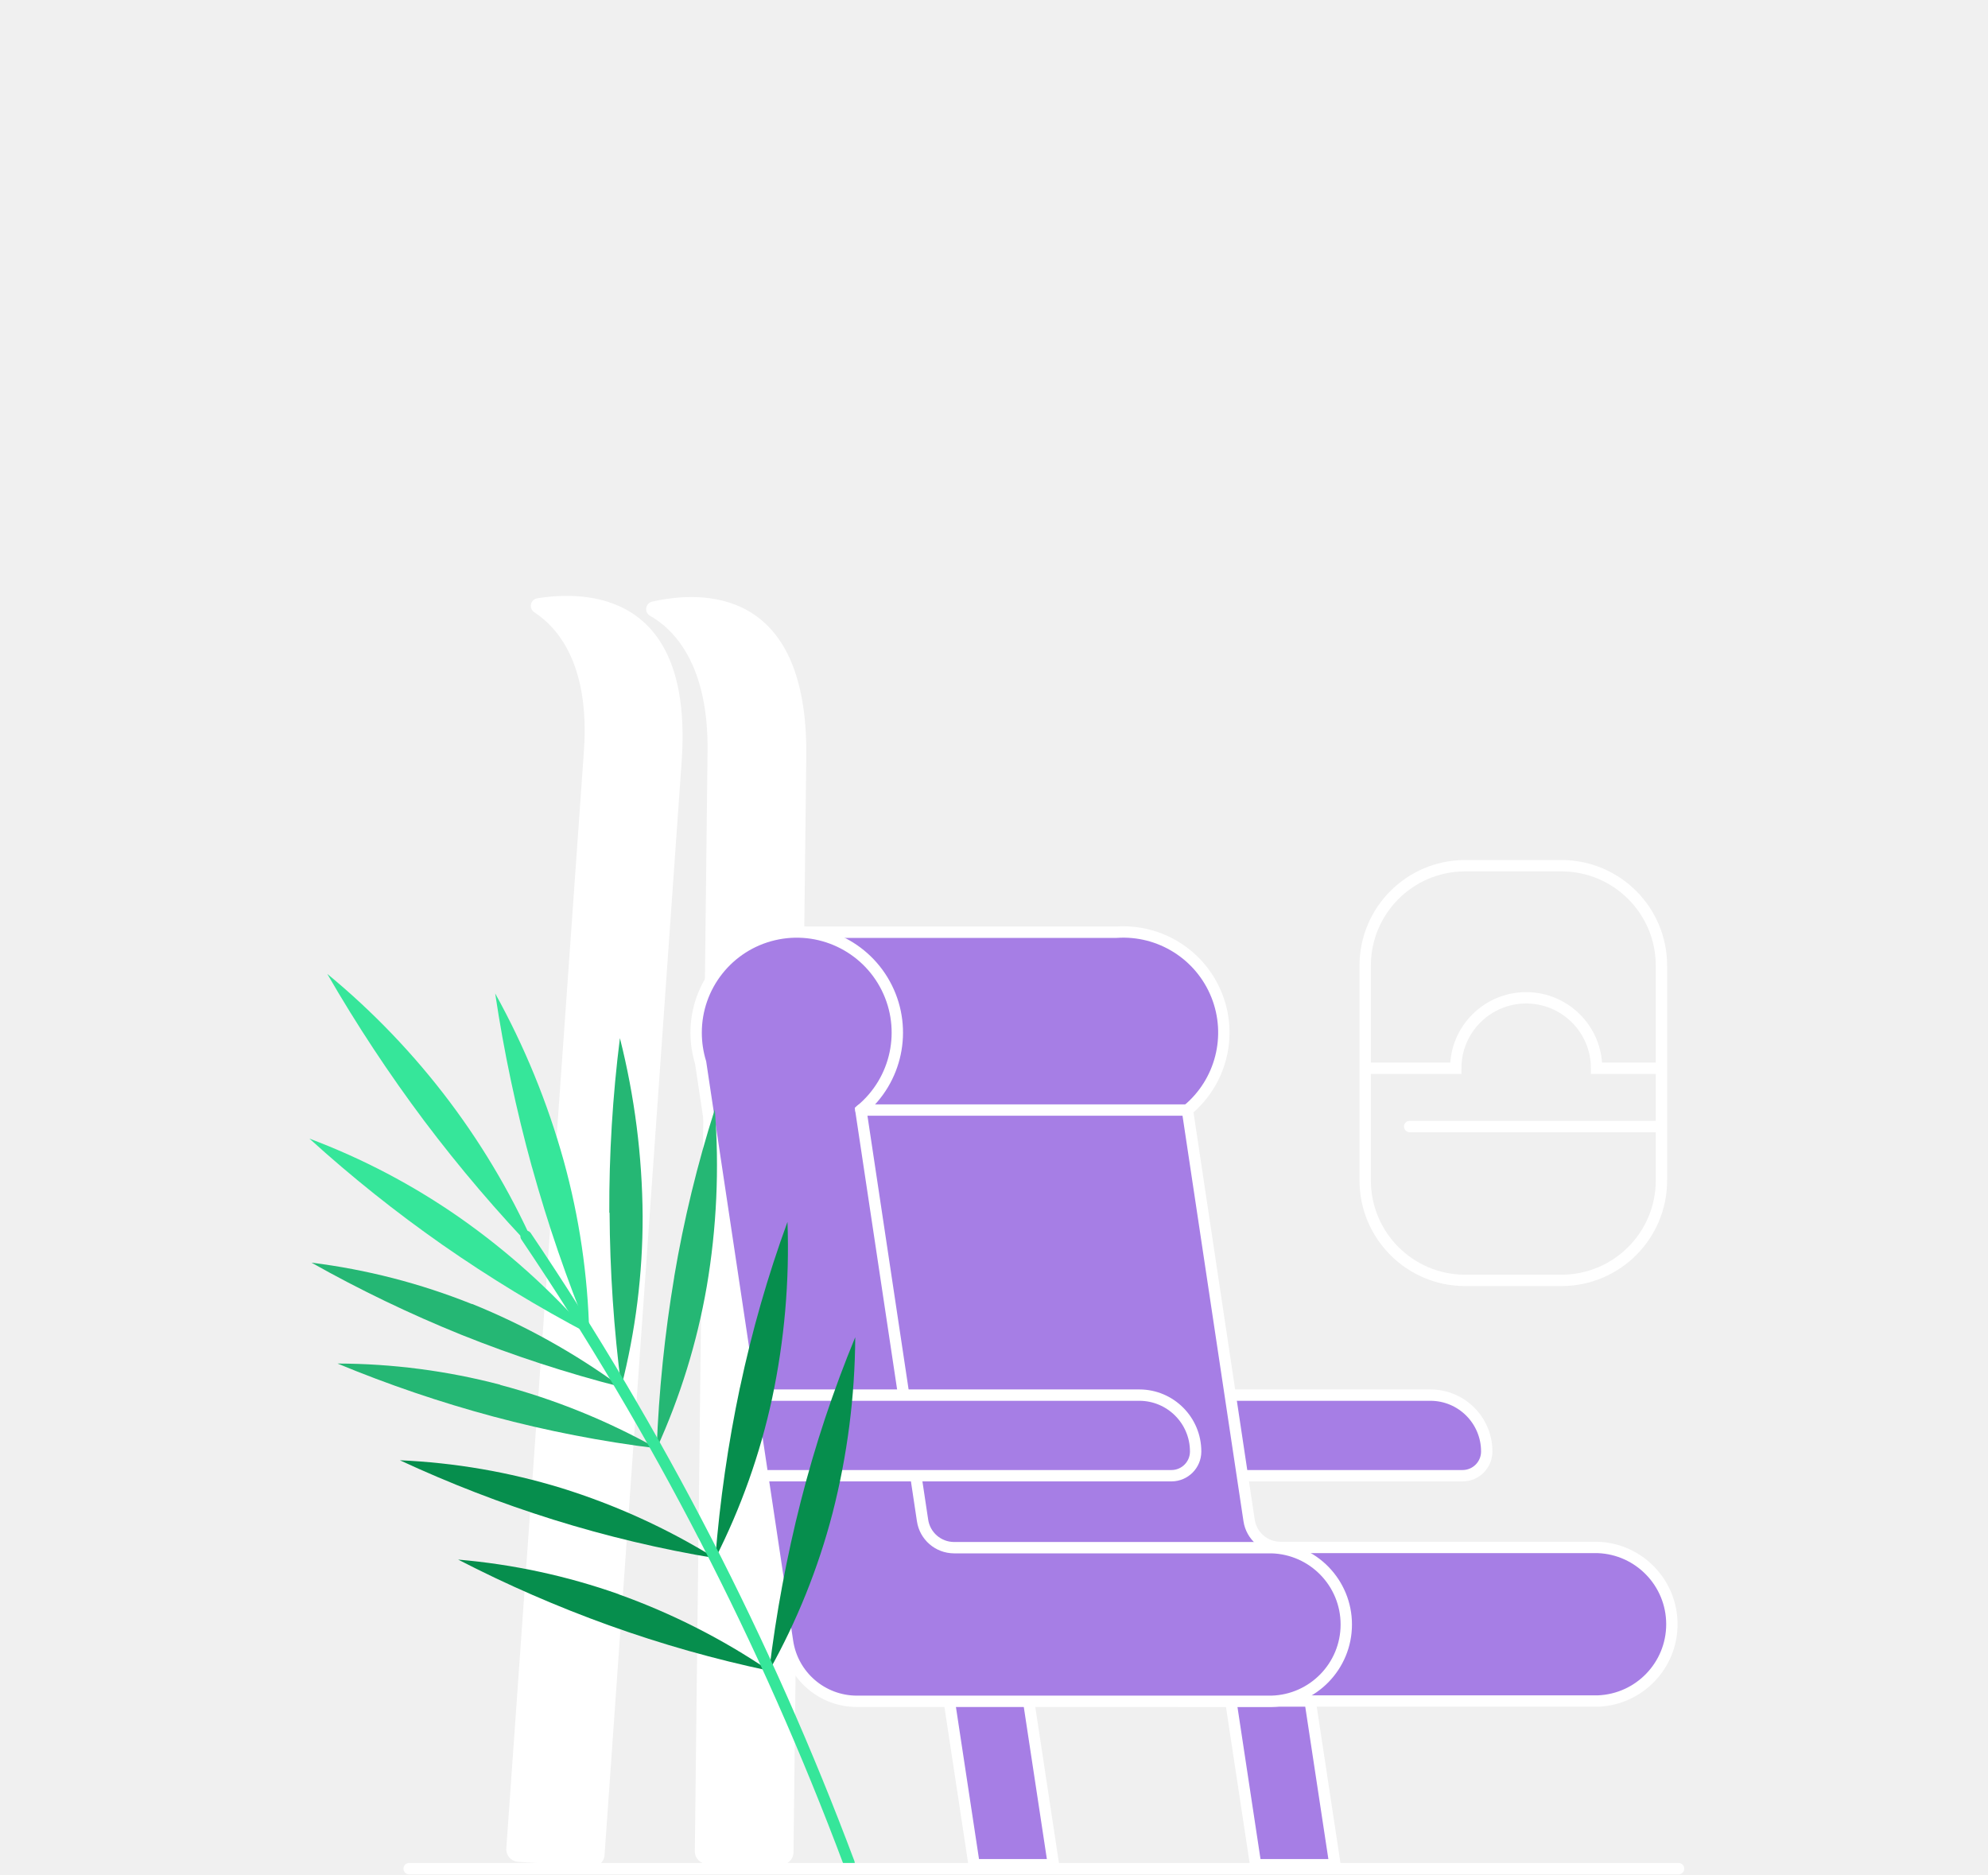
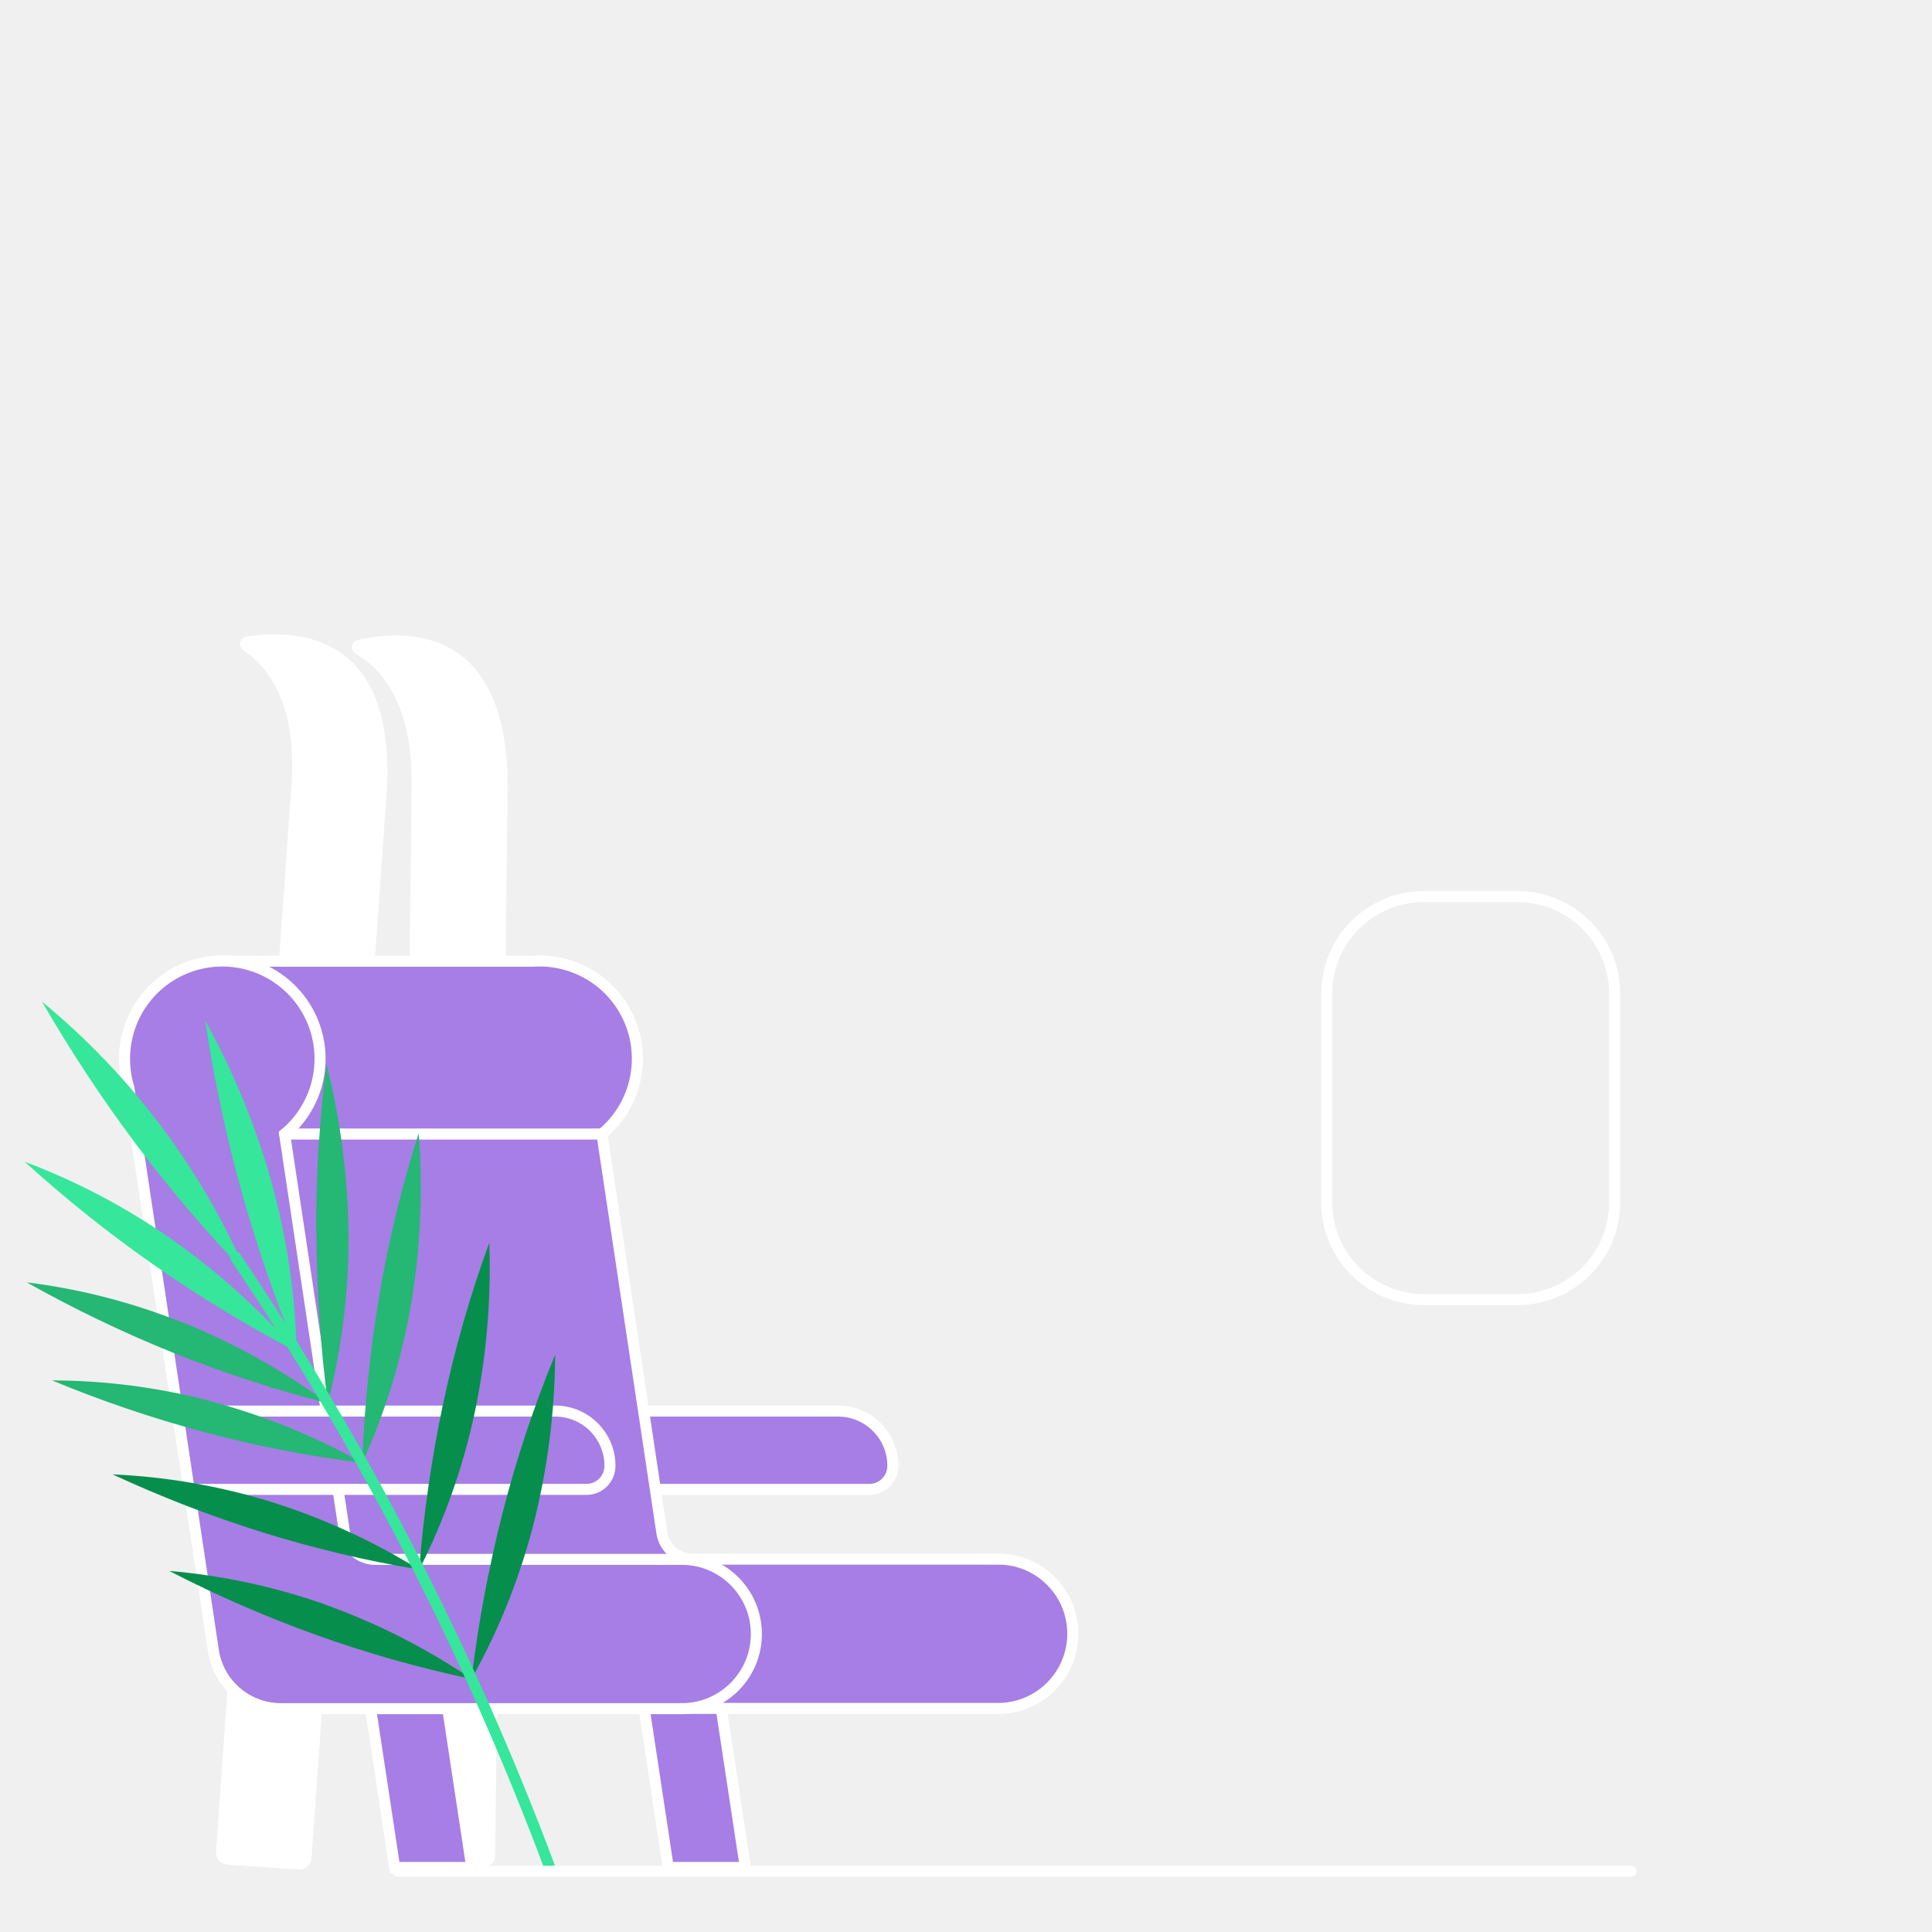
- <svg xmlns="http://www.w3.org/2000/svg" viewBox="0 0 350 330">
+ <svg xmlns="http://www.w3.org/2000/svg" viewBox="0 0 350 330" width="500" height="500">
  <defs>
    <clipPath id="window">
      <path d="M275,225.43H257.87a17.6,17.6,0,0,1-17.52-17.58V170a17.6,17.6,0,0,1,17.52-17.58H275A17.6,17.6,0,0,1,292.51,170v37.83A17.61,17.61,0,0,1,275,225.43Z" />
    </clipPath>
  </defs>
-   <g>
+   <g transform="translate(-50 0)">
+     <set attributeName="opacity" to="0" />
+     <animateTransform attributeName="transform" type="translate" values="-100 0; 0 0" dur="0.4s" begin="3.3s" calcMode="spline" keySplines="0.29 0.56 0.27 0.96" fill="freeze" />
+     <animate attributeType="CSS" attributeName="opacity" values="0; 1" dur="0.4s" begin="3.3s" fill="freeze" />
    <path d="M91.14,327.79a2.2,2.2,0,0,1-2-2.36l13.66-193.17c1.1-15.49-4.8-21.92-8.75-24.47a1.35,1.35,0,0,1,.53-2.45C103,104,122.18,104,120,134.19L106.43,326.67a2.2,2.2,0,0,1-2.35,2Z" fill="#fff" />
    <path d="M124.5,328.17a2.2,2.2,0,0,1-2.17-2.23l2.24-193.63c0.19-15.53-6.07-21.61-10.16-23.91a1.35,1.35,0,0,1,.39-2.47c8.36-1.9,27.49-3,27.15,27.28l-2.25,192.93a2.2,2.2,0,0,1-2.22,2.18Z" fill="#fff" />
  </g>
  <g>
+     <set attributeName="opacity" to="0" />
+     <animate attributeType="CSS" attributeName="opacity" values="0; 1" dur="0.2s" begin="2.8s" fill="freeze" />
    <path d="M275,225.43H257.87a17.6,17.6,0,0,1-17.52-17.58V170a17.6,17.6,0,0,1,17.52-17.58H275A17.6,17.6,0,0,1,292.51,170v37.83A17.61,17.61,0,0,1,275,225.43Z" fill="none" stroke="#fff" stroke-width="2" />
  </g>
  <g clip-path="url(#window)">
-     <g transform="translate(220 160)">
-       <line x1="28.18" y1="38.34" x2="91.09" y2="38.34" fill="none" stroke="#fff" stroke-linecap="round" stroke-miterlimit="10" stroke-width="2" />
-       <path d="M41.77,97.54H77.06a12.4,12.4,0,1,1,24.8,0h17.93" transform="translate(-40.77 -69.46)" fill="none" stroke="#fff" stroke-linecap="round" stroke-miterlimit="10" stroke-width="2" />
-       <line x1="218.19" y1="23.72" x2="257.97" y2="23.72" fill="none" stroke="#fff" stroke-linecap="round" stroke-miterlimit="10" stroke-width="2" />
-       <path d="M278.75,82.91H251.39a12.4,12.4,0,1,0-24.8,0H208.65" transform="translate(-40.77 -69.46)" fill="none" stroke="#fff" stroke-linecap="round" stroke-miterlimit="10" stroke-width="2" />
-       <line x1="246.24" y1="13.45" x2="268.43" y2="13.45" fill="none" stroke="#fff" stroke-linecap="round" stroke-miterlimit="10" stroke-width="2" />
+     <g transform="scale(0.5) translate(285 180)">
+       <path d="M352.5,198.04h35.29a12.4,12.4,0,1,1,24.8,0h17.93" fill="none" stroke="#fff" stroke-linecap="round" stroke-miterlimit="10" stroke-width="2">
+         <animate id="leftCloudAnm" attributeName="d" from="M352.5,188.04h35.29a12.4,12.4,0,1,1,24.8,0h17.93" to="M18.29,188.04h35.29a12.4,12.4,0,1,1,24.8,0h17.93" dur="3s" begin="1s" repeatCount="indefinite" />
+       </path>
+       <line x1="357.09" y1="198.3" x2="420" y2="198.3" fill="none" stroke="#fff" stroke-linecap="round" stroke-miterlimit="10" stroke-width="2">
+         <animate attributeName="x1" from="357.09" to="22.88" dur="3s" begin="1s" repeatCount="indefinite" />
+         <animate attributeName="x2" from="420" to="85.79" dur="3s" begin="1s" repeatCount="indefinite" />
+       </line>
+     </g>
+     <g transform="scale(0.5) translate(285 160)">
+       <g>
+         <path d="M378.75,173.41h-27.36a12.4,12.4,0,1,0-24.8,0h-17.94" fill="none" stroke="#fff" stroke-linecap="round" stroke-miterlimit="10" stroke-width="2">
+           <animate id="rightCloudAnm" attributeName="d" from="M378.75,173.41h-27.36a12.4,12.4,0,1,0-24.8,0h-17.94" to="M44.54,173.41h-27.36a12.4,12.4,0,1,0-24.8,0h-17.94" dur="3s" repeatCount="indefinite" begin="2.7s" />
+         </path>
+         <line x1="387.01" y1="173.41" x2="418.21" y2="173.41" fill="none" stroke="#fff" stroke-linecap="round" stroke-miterlimit="10" stroke-width="2">
+           <animate attributeName="x1" from="387.01" to="52.8" dur="3s" begin="rightCloudAnm.begin" repeatCount="indefinite" />
+           <animate attributeName="x2" from="418.21" to="84" dur="3s" begin="rightCloudAnm.begin" repeatCount="indefinite" />
+         </line>
+       </g>
+       <line x1="358.96" y1="183.69" x2="398.74" y2="183.69" fill="none" stroke="#fff" stroke-linecap="round" stroke-miterlimit="10" stroke-width="2">
+         <animate attributeName="x1" from="358.96" to="40.22" dur="3s" begin="rightCloudAnm.begin" repeatCount="indefinite" />
+         <animate attributeName="x2" from="398.74" to="80" dur="3s" repeatCount="indefinite" begin="rightCloudAnm.begin" />
+       </line>
    </g>
  </g>
-   <g>
+   <g transform="translate(-100 0)">
+     <set attributeName="opacity" to="0" />
+     <animateTransform attributeName="transform" type="translate" values="-100 0; 0 0" dur="0.4s" begin="3.2s" fill="freeze" />
+     <animate attributeType="CSS" attributeName="opacity" values="0; 1" dur="0.4s" begin="3.2s" fill="freeze" />
    <path d="M257.5,259.82H196.76V245.63h55.09a9.92,9.92,0,0,1,9.9,9.93,4.26,4.26,0,0,1-4.25,4.25" fill="#a67ee5" />
    <path d="M257.5,259.82H196.76V245.63h55.09a9.92,9.92,0,0,1,9.9,9.93A4.26,4.26,0,0,1,257.5,259.82Z" fill="none" stroke="#fff" stroke-miterlimit="10" stroke-width="2" />
    <polygon points="185.47 328.31 171.5 328.31 165.19 286.72 179.16 286.72 185.47 328.31" fill="#a67ee5" />
    <polygon points="185.47 328.31 171.5 328.31 165.19 286.72 179.16 286.72 185.47 328.31" fill="none" stroke="#fff" stroke-miterlimit="10" stroke-width="2" />
    <polygon points="235.03 328.31 221.06 328.31 214.76 286.72 228.72 286.72 235.03 328.31" fill="#a67ee5" />
    <polygon points="235.03 328.31 221.06 328.31 214.76 286.72 228.72 286.72 235.03 328.31" fill="none" stroke="#fff" stroke-miterlimit="10" stroke-width="2" />
    <path d="M281.33,272.45H225.44a5.59,5.59,0,0,1-5.53-4.77l-10.86-72.24a17.71,17.71,0,0,0-12.49-31.31H141.48L141.16,267l15.77,23.35,47.19,8.39a12.3,12.3,0,0,0,4.22.75h73a13.53,13.53,0,0,0,0-27.06" fill="#a67ee5" />
    <path d="M281.33,272.45H225.44a5.59,5.59,0,0,1-5.53-4.77l-10.86-72.24a17.71,17.71,0,0,0-12.49-31.31H141.48L141.16,267l15.77,23.35,47.19,8.39a12.3,12.3,0,0,0,4.22.75h73A13.53,13.53,0,0,0,281.33,272.45Z" fill="none" stroke="#fff" stroke-miterlimit="10" stroke-width="2" />
    <path d="M162.42,267.69l-10.86-72.24a17.71,17.71,0,1,0-29-13.61,18,18,0,0,0,.79,5.25L138.65,289a12.36,12.36,0,0,0,12.21,10.54h73a13.53,13.53,0,0,0,0-27.05H167.95a5.62,5.62,0,0,1-5.53-4.78" fill="#a67ee5" />
    <path d="M162.42,267.69l-10.86-72.24a17.71,17.71,0,1,0-29-13.61,18,18,0,0,0,.79,5.25L138.65,289a12.36,12.36,0,0,0,12.21,10.54h73a13.53,13.53,0,0,0,0-27.05H167.95A5.62,5.62,0,0,1,162.42,267.69Z" fill="none" stroke="#fff" stroke-miterlimit="10" stroke-width="2" />
    <path d="M206.26,259.82h-72l-2.13-14.19H200.6a9.92,9.92,0,0,1,9.9,9.93,4.26,4.26,0,0,1-4.25,4.25" fill="#a67ee5" />
    <path d="M206.26,259.82h-72l-2.13-14.19H200.6a9.92,9.92,0,0,1,9.9,9.93A4.26,4.26,0,0,1,206.26,259.82Z" fill="none" stroke="#fff" stroke-miterlimit="10" stroke-width="2" />
    <line x1="151.57" y1="195.44" x2="209.05" y2="195.44" fill="none" stroke="#fff" stroke-linecap="round" stroke-miterlimit="10" stroke-width="2" />
  </g>
-   <g>
+   <g transform="translate(-50 0)">
+     <set attributeName="opacity" to="0" />
+     <animate attributeType="CSS" attributeName="opacity" values="0; 1" dur="0.4s" begin="3.3s" fill="freeze" />
+     <animateTransform attributeName="transform" type="translate" values="-100; 0" dur="0.4s" begin="3.3s" fill="freeze" />
+     <animateTransform attributeName="transform" type="rotate" values="-3 149.48 328; 0 149.48 328; 3 149.48 328; 0 149.48 328; -3 149.48 328" begin="3.3s" dur="2s" repeatCount="indefinite" additive="sum" fill="freeze" />
    <path d="M79.18,194A131,131,0,0,1,94.77,220.9a255,255,0,0,1-20.08-23.55,259,259,0,0,1-17.07-25.88A131.72,131.72,0,0,1,79.18,194" fill="#36e69a" />
    <path d="M80.94,214.39a127.19,127.19,0,0,1,22.8,20.49A242.09,242.09,0,0,1,77.9,219.17a235.86,235.86,0,0,1-23.42-18.7,119.82,119.82,0,0,1,26.46,13.92" fill="#36e69a" />
    <path d="M93.66,205.48a258.38,258.38,0,0,0,10.08,29.39,125.63,125.63,0,0,0-4.5-30.52,135.9,135.9,0,0,0-12.06-29.44,260.33,260.33,0,0,0,6.47,30.57" fill="#36e69a" />
    <path d="M107.32,213.52a250.14,250.14,0,0,0,2.06,30.67,119.93,119.93,0,0,0,3.76-30.05,131.24,131.24,0,0,0-4-31.36,238.1,238.1,0,0,0-1.87,30.74" fill="#25b774" />
    <path d="M83.08,229.56a121.93,121.93,0,0,1,26.29,14.64A225.91,225.91,0,0,1,81.21,235a228.11,228.11,0,0,1-26.37-12.69,113.61,113.61,0,0,1,28.25,7.29" fill="#25b774" />
    <path d="M88.06,243.83A118.11,118.11,0,0,1,115.62,255a211,211,0,0,1-28.78-5.6,220.87,220.87,0,0,1-27.42-9.33,114,114,0,0,1,28.65,3.73" fill="#25b774" />
    <path d="M118.71,224.79a238,238,0,0,0-3.1,30.25,117.11,117.11,0,0,0,8.82-28.54,127.44,127.44,0,0,0,1.42-31.19,213.92,213.92,0,0,0-7.15,29.48" fill="#25b774" />
    <path d="M98.86,262a118.24,118.24,0,0,1,27.07,12.34,212.3,212.3,0,0,1-28.53-6.79,220.78,220.78,0,0,1-27-10.45A114.06,114.06,0,0,1,98.86,262" fill="#068e4d" />
    <path d="M130.27,244.29a236.56,236.56,0,0,0-4.34,30.1,116.94,116.94,0,0,0,10-28.16,127.42,127.42,0,0,0,2.71-31.1,214.43,214.43,0,0,0-8.36,29.16" fill="#068e4d" />
    <path d="M108.9,280.69a118.21,118.21,0,0,1,26.54,13.47,213.62,213.62,0,0,1-28.23-8,221.65,221.65,0,0,1-26.55-11.57,113.82,113.82,0,0,1,28.24,6.08" fill="#068e4d" />
    <path d="M141,264.26a236.09,236.09,0,0,0-5.58,29.9,117.46,117.46,0,0,0,11.15-27.73,127.2,127.2,0,0,0,4-31A214.24,214.24,0,0,0,141,264.26" fill="#068e4d" />
    <path d="M92.62,217.67A529.26,529.26,0,0,1,149.48,328" fill="none" stroke="#36e69a" stroke-linecap="round" stroke-linejoin="round" stroke-width="2" />
  </g>
  <g>
    <line x1="72.03" y1="329" x2="295.52" y2="329" fill="none" stroke="#fff" stroke-linecap="round" stroke-miterlimit="10" stroke-width="2" />
  </g>
</svg>
